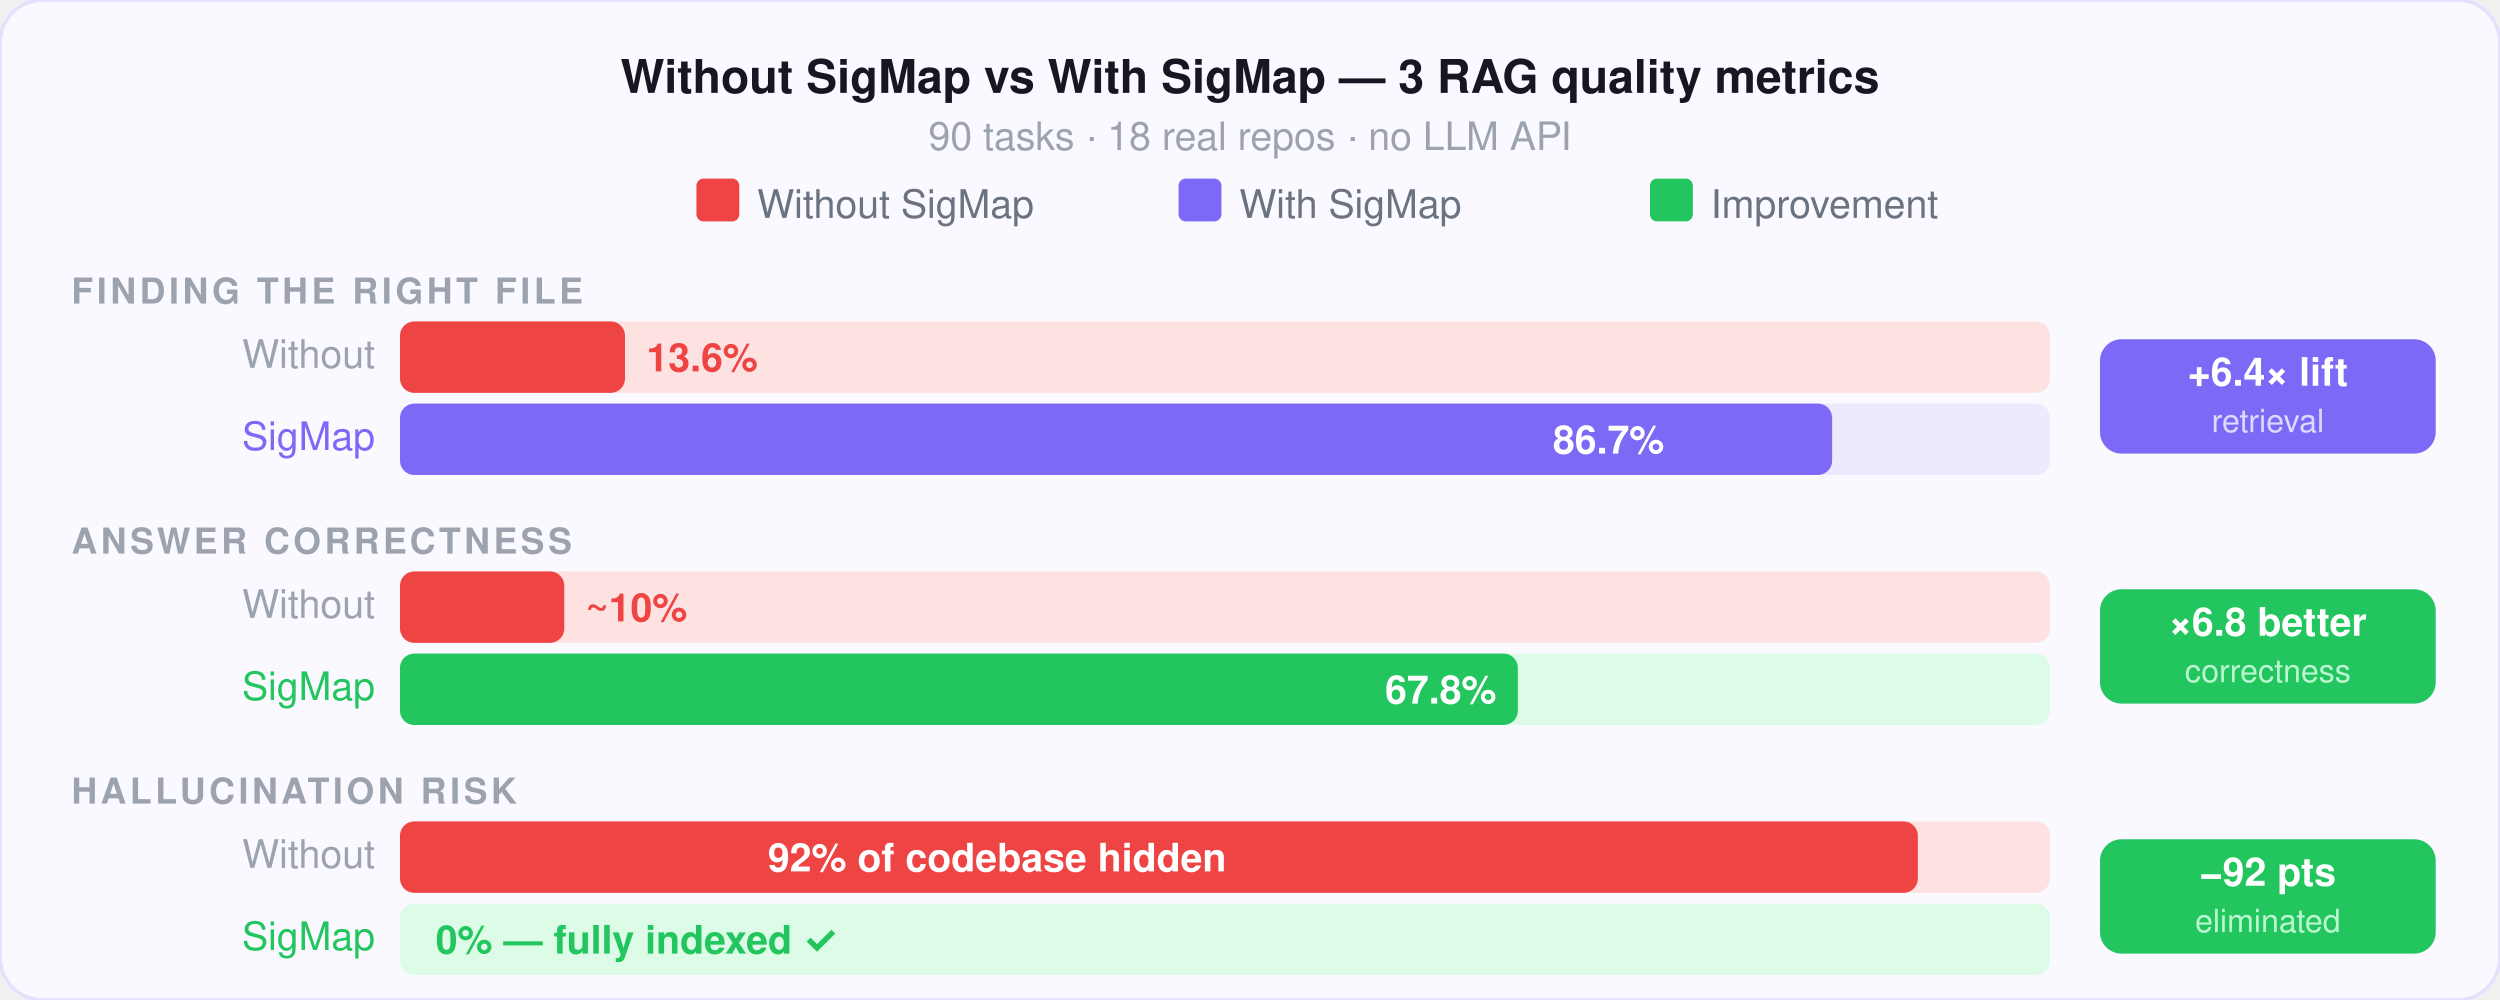
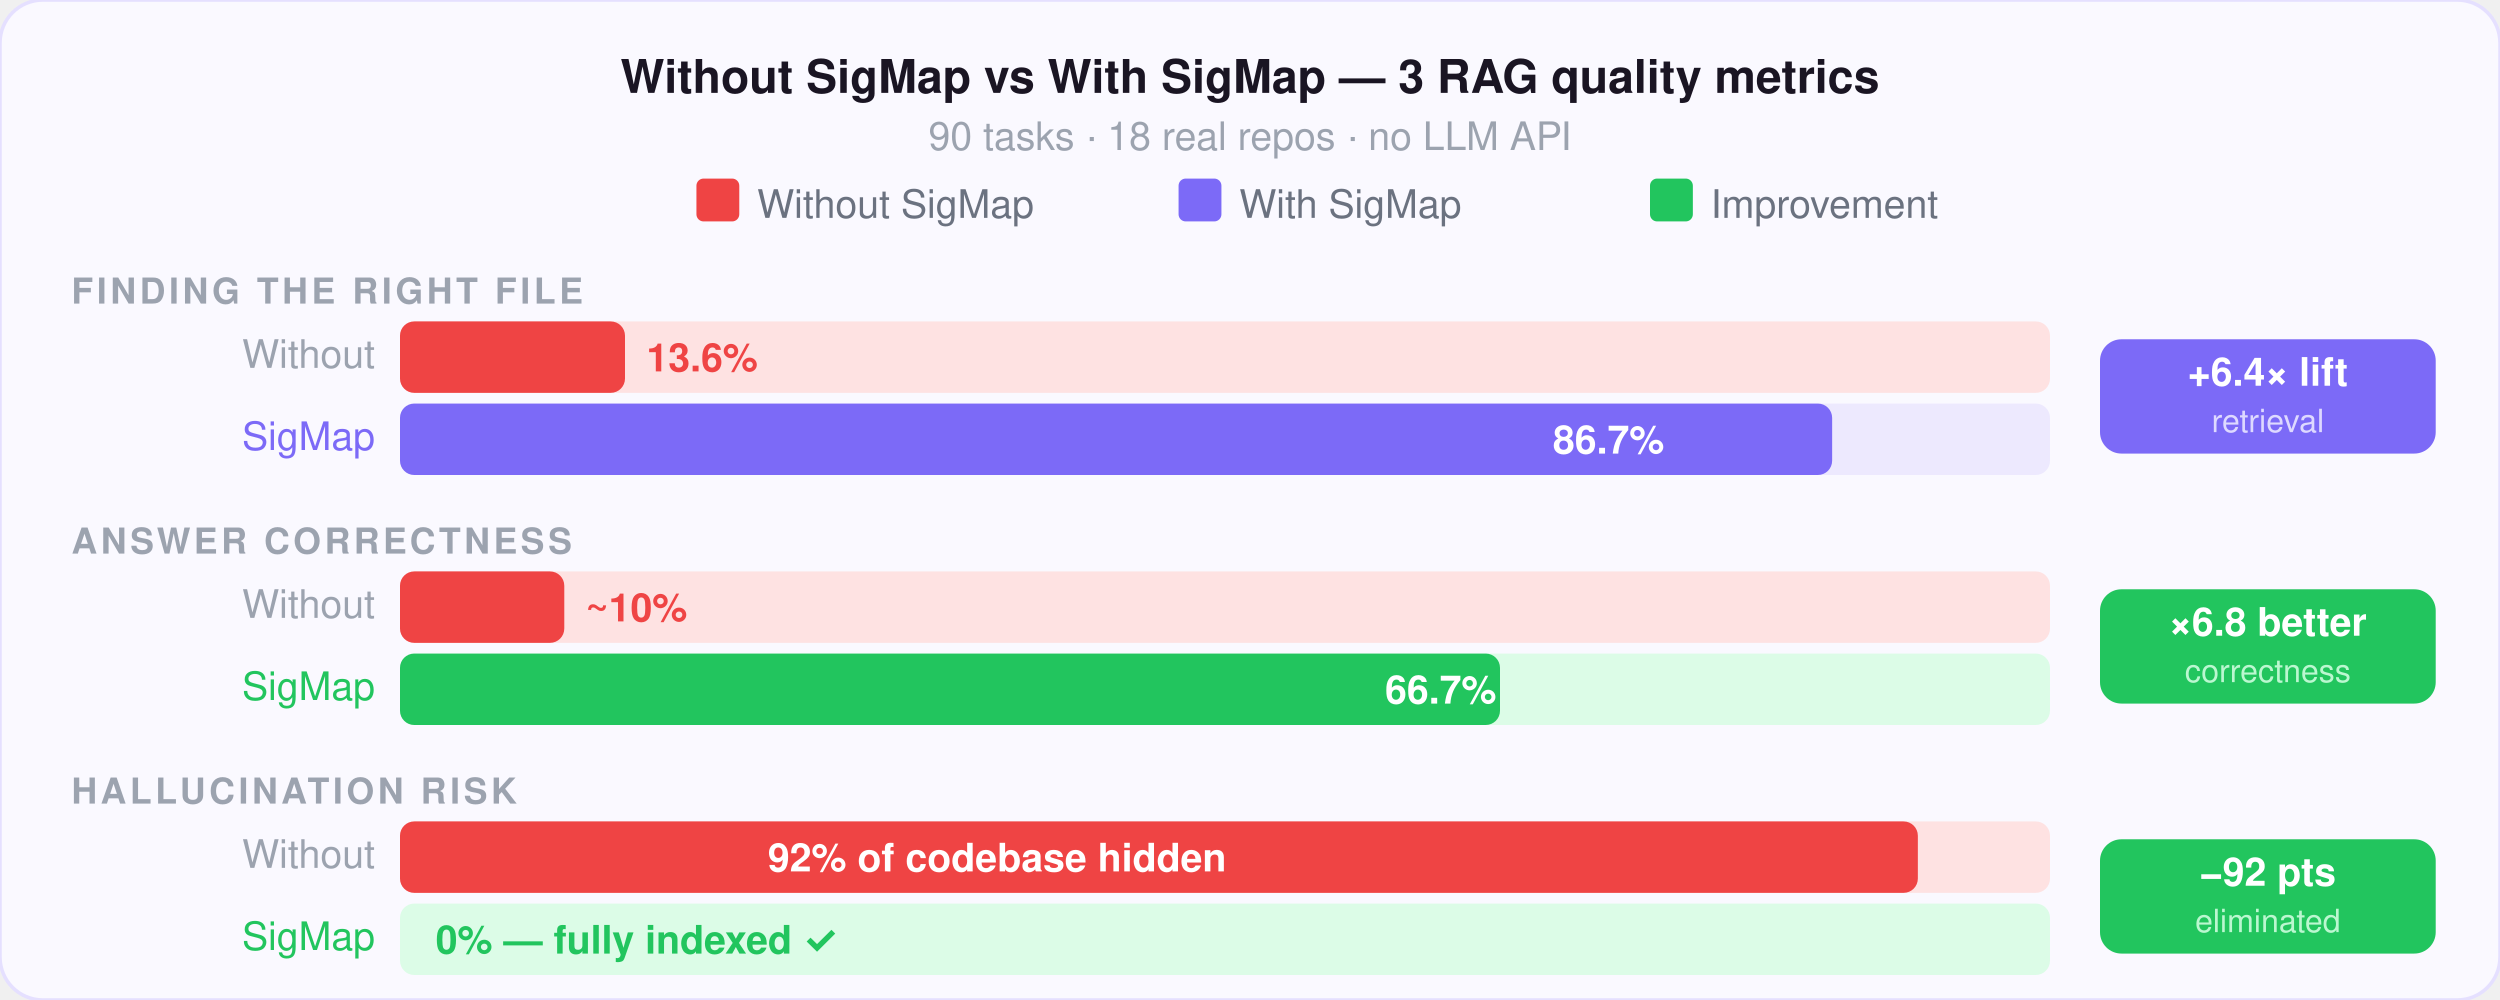
<svg xmlns="http://www.w3.org/2000/svg" viewBox="0 0 700 280" width="700" height="280" font-family="-apple-system,BlinkMacSystemFont,'Segoe UI',Helvetica,Arial,sans-serif">
  <rect width="700" height="280" fill="#faf9ff" rx="12" />
  <rect width="700" height="280" fill="none" stroke="#e5e0ff" stroke-width="1" rx="12" />
  <text x="350" y="26" text-anchor="middle" font-size="13" font-weight="700" fill="#1a1523">Without SigMap vs With SigMap — 3 RAG quality metrics</text>
  <text x="350" y="42" text-anchor="middle" font-size="11" fill="#9ca3af">90 tasks · 18 real repos · no LLM API</text>
  <rect x="195" y="50" width="12" height="12" fill="#ef4444" rx="2" />
  <text x="212" y="61" font-size="11" fill="#6b7280">Without SigMap</text>
  <rect x="330" y="50" width="12" height="12" fill="#7c6af7" rx="2" />
  <text x="347" y="61" font-size="11" fill="#6b7280">With SigMap</text>
  <rect x="462" y="50" width="12" height="12" fill="#22c55e" rx="2" />
  <text x="479" y="61" font-size="11" fill="#6b7280">Improvement</text>
  <text x="20" y="85" font-size="10" font-weight="600" fill="#9ca3af" letter-spacing="1">FINDING THE RIGHT FILE</text>
  <text x="105" y="103" text-anchor="end" font-size="11" fill="#9ca3af">Without</text>
  <rect x="112" y="90" width="462" height="20" fill="#fee2e2" rx="4" />
  <rect x="112" y="90" width="63" height="20" fill="#ef4444" rx="4" />
  <text x="181" y="104" font-size="11" font-weight="600" fill="#ef4444">13.6%</text>
  <text x="105" y="126" text-anchor="end" font-size="11" fill="#7c6af7">SigMap</text>
  <rect x="112" y="113" width="462" height="20" fill="#ede9fe" rx="4" />
  <rect x="112" y="113" width="401" height="20" fill="#7c6af7" rx="4" />
  <text x="466" y="127" text-anchor="end" font-size="11" font-weight="700" fill="#fff">86.7%</text>
  <rect x="588" y="95" width="94" height="32" fill="#7c6af7" rx="6" />
  <text x="635" y="108" text-anchor="middle" font-size="11" font-weight="700" fill="#fff">+6.4× lift</text>
  <text x="635" y="121" text-anchor="middle" font-size="9" fill="#ded9ff">retrieval</text>
  <text x="20" y="155" font-size="10" font-weight="600" fill="#9ca3af" letter-spacing="1">ANSWER CORRECTNESS</text>
  <text x="105" y="173" text-anchor="end" font-size="11" fill="#9ca3af">Without</text>
  <rect x="112" y="160" width="462" height="20" fill="#fee2e2" rx="4" />
  <rect x="112" y="160" width="46" height="20" fill="#ef4444" rx="4" />
  <text x="164" y="174" font-size="11" font-weight="600" fill="#ef4444">~10%</text>
  <text x="105" y="196" text-anchor="end" font-size="11" fill="#22c55e">SigMap</text>
  <rect x="112" y="183" width="462" height="20" fill="#dcfce7" rx="4" />
-   <rect x="112" y="183" width="313" height="20" fill="#22c55e" rx="4" />
-   <text x="419" y="197" text-anchor="end" font-size="11" font-weight="700" fill="#fff">67.8%</text>
+   <rect x="112" y="183" width="308" height="20" fill="#22c55e" rx="4" />
+   <text x="419" y="197" text-anchor="end" font-size="11" font-weight="700" fill="#fff">66.7%</text>
  <rect x="588" y="165" width="94" height="32" fill="#22c55e" rx="6" />
  <text x="635" y="178" text-anchor="middle" font-size="11" font-weight="700" fill="#fff">×6.8 better</text>
  <text x="635" y="191" text-anchor="middle" font-size="9" fill="#bbf7d0">correctness</text>
  <text x="20" y="225" font-size="10" font-weight="600" fill="#9ca3af" letter-spacing="1">HALLUCINATION RISK</text>
  <text x="105" y="243" text-anchor="end" font-size="11" fill="#9ca3af">Without</text>
  <rect x="112" y="230" width="462" height="20" fill="#fee2e2" rx="4" />
  <rect x="112" y="230" width="425" height="20" fill="#ef4444" rx="4" />
  <text x="215" y="244" font-size="11" font-weight="700" fill="#fff">92% of codebase hidden</text>
  <text x="105" y="266" text-anchor="end" font-size="11" fill="#22c55e">SigMap</text>
  <rect x="112" y="253" width="462" height="20" fill="#dcfce7" rx="4" />
  <text x="122" y="267" font-size="11" font-weight="700" fill="#22c55e">0% — fully indexed ✓</text>
  <rect x="588" y="235" width="94" height="32" fill="#22c55e" rx="6" />
  <text x="635" y="248" text-anchor="middle" font-size="11" font-weight="700" fill="#fff">−92 pts</text>
  <text x="635" y="261" text-anchor="middle" font-size="9" fill="#bbf7d0">eliminated</text>
</svg>
